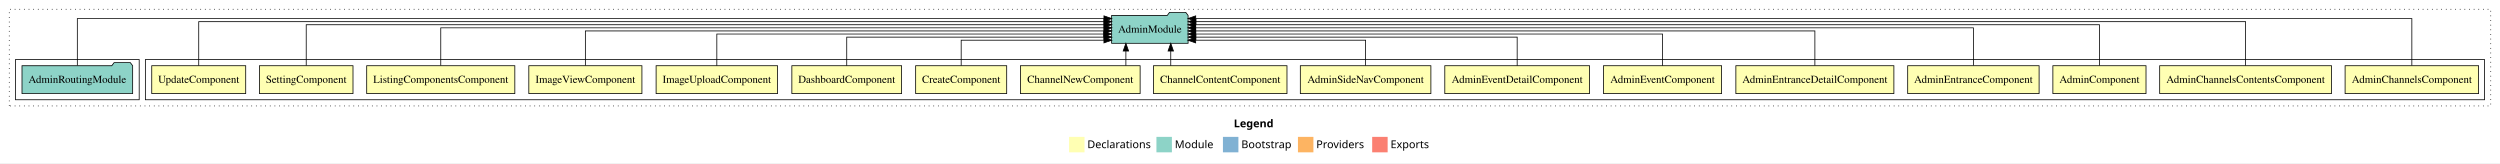
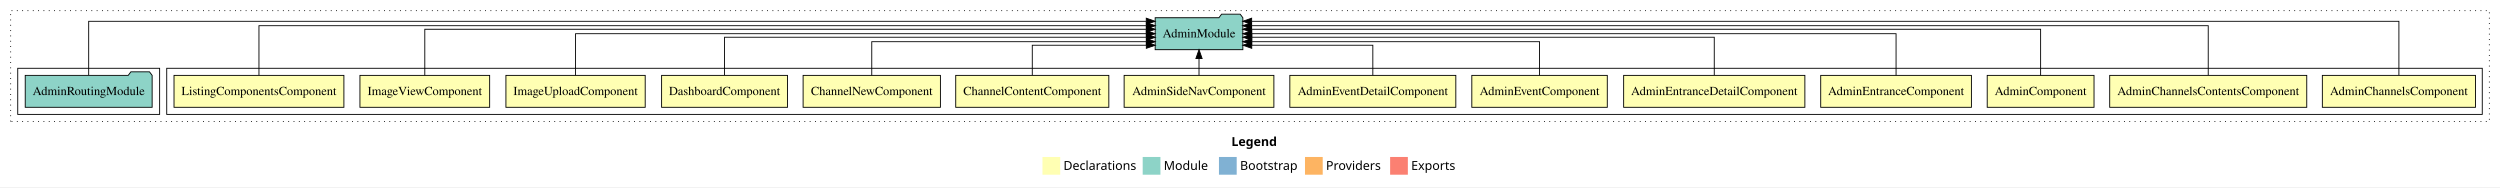
- <svg xmlns="http://www.w3.org/2000/svg" width="3233pt" height="211pt" viewBox="0.00 0.00 3233.00 211.00">
+ <svg xmlns="http://www.w3.org/2000/svg" width="2819pt" height="211pt" viewBox="0.00 0.00 2819.00 211.00">
  <g id="graph0" class="graph" transform="scale(1 1) rotate(0) translate(4 207)">
-     <polygon fill="#ffffff" stroke="transparent" points="-4,4 -4,-207 3229,-207 3229,4 -4,4" />
-     <text text-anchor="start" x="1591.509" y="-42.4" font-family="sans-serif" font-weight="bold" font-size="14.00" fill="#000000">Legend</text>
-     <polygon fill="#ffffb3" stroke="transparent" points="1378.5,-10 1378.5,-30 1398.5,-30 1398.5,-10 1378.5,-10" />
-     <text text-anchor="start" x="1402.129" y="-15.4" font-family="sans-serif" font-size="14.00" fill="#000000">  Declarations</text>
-     <polygon fill="#8dd3c7" stroke="transparent" points="1491.5,-10 1491.5,-30 1511.5,-30 1511.5,-10 1491.5,-10" />
-     <text text-anchor="start" x="1515.225" y="-15.4" font-family="sans-serif" font-size="14.00" fill="#000000">  Module</text>
-     <polygon fill="#80b1d3" stroke="transparent" points="1577.5,-10 1577.5,-30 1597.5,-30 1597.5,-10 1577.5,-10" />
-     <text text-anchor="start" x="1601.281" y="-15.4" font-family="sans-serif" font-size="14.00" fill="#000000">  Bootstrap</text>
-     <polygon fill="#fdb462" stroke="transparent" points="1674.5,-10 1674.5,-30 1694.5,-30 1694.5,-10 1674.5,-10" />
-     <text text-anchor="start" x="1698.173" y="-15.4" font-family="sans-serif" font-size="14.00" fill="#000000">  Providers</text>
-     <polygon fill="#fb8072" stroke="transparent" points="1770.5,-10 1770.5,-30 1790.5,-30 1790.5,-10 1770.5,-10" />
-     <text text-anchor="start" x="1794.226" y="-15.4" font-family="sans-serif" font-size="14.00" fill="#000000">  Exports</text>
+     <polygon fill="#ffffff" stroke="transparent" points="-4,4 -4,-207 2815,-207 2815,4 -4,4" />
+     <text text-anchor="start" x="1384.509" y="-42.4" font-family="sans-serif" font-weight="bold" font-size="14.00" fill="#000000">Legend</text>
+     <polygon fill="#ffffb3" stroke="transparent" points="1171.5,-10 1171.5,-30 1191.5,-30 1191.5,-10 1171.5,-10" />
+     <text text-anchor="start" x="1195.129" y="-15.4" font-family="sans-serif" font-size="14.00" fill="#000000">  Declarations</text>
+     <polygon fill="#8dd3c7" stroke="transparent" points="1284.5,-10 1284.5,-30 1304.5,-30 1304.5,-10 1284.5,-10" />
+     <text text-anchor="start" x="1308.225" y="-15.4" font-family="sans-serif" font-size="14.00" fill="#000000">  Module</text>
+     <polygon fill="#80b1d3" stroke="transparent" points="1370.5,-10 1370.5,-30 1390.5,-30 1390.5,-10 1370.5,-10" />
+     <text text-anchor="start" x="1394.281" y="-15.4" font-family="sans-serif" font-size="14.00" fill="#000000">  Bootstrap</text>
+     <polygon fill="#fdb462" stroke="transparent" points="1467.5,-10 1467.5,-30 1487.5,-30 1487.5,-10 1467.5,-10" />
+     <text text-anchor="start" x="1491.173" y="-15.4" font-family="sans-serif" font-size="14.00" fill="#000000">  Providers</text>
+     <polygon fill="#fb8072" stroke="transparent" points="1563.5,-10 1563.5,-30 1583.5,-30 1583.5,-10 1563.5,-10" />
+     <text text-anchor="start" x="1587.226" y="-15.4" font-family="sans-serif" font-size="14.00" fill="#000000">  Exports</text>
    <g id="clust1" class="cluster">
-       <polygon fill="none" stroke="#000000" stroke-dasharray="1,5" points="8,-70 8,-195 3217,-195 3217,-70 8,-70" />
+       <polygon fill="none" stroke="#000000" stroke-dasharray="1,5" points="8,-70 8,-195 2803,-195 2803,-70 8,-70" />
    </g>
    <g id="clust2" class="cluster">
-       <polygon fill="none" stroke="#000000" points="184,-78 184,-130 3209,-130 3209,-78 184,-78" />
+       <polygon fill="none" stroke="#000000" points="184,-78 184,-130 2795,-130 2795,-78 184,-78" />
    </g>
-     <g id="clust20" class="cluster">
+     <g id="clust17" class="cluster">
      <polygon fill="none" stroke="#000000" points="16,-78 16,-130 176,-130 176,-78 16,-78" />
    </g>
    <g id="node1" class="node">
-       <polygon fill="#ffffb3" stroke="#000000" points="3201.322,-122 3028.678,-122 3028.678,-86 3201.322,-86 3201.322,-122" />
-       <text text-anchor="middle" x="3115" y="-99.8" font-family="Times,serif" font-size="14.00" fill="#000000">AdminChannelsComponent</text>
+       <polygon fill="#ffffb3" stroke="#000000" points="2787.322,-122 2614.678,-122 2614.678,-86 2787.322,-86 2787.322,-122" />
+       <text text-anchor="middle" x="2701" y="-99.8" font-family="Times,serif" font-size="14.00" fill="#000000">AdminChannelsComponent</text>
    </g>
-     <g id="node18" class="node">
-       <polygon fill="#8dd3c7" stroke="#000000" points="1532.439,-187 1529.439,-191 1508.439,-191 1505.439,-187 1433.561,-187 1433.561,-151 1532.439,-151 1532.439,-187" />
-       <text text-anchor="middle" x="1483" y="-164.8" font-family="Times,serif" font-size="14.00" fill="#000000">AdminModule</text>
+     <g id="node15" class="node">
+       <polygon fill="#8dd3c7" stroke="#000000" points="1397.439,-187 1394.439,-191 1373.439,-191 1370.439,-187 1298.561,-187 1298.561,-151 1397.439,-151 1397.439,-187" />
+       <text text-anchor="middle" x="1348" y="-164.8" font-family="Times,serif" font-size="14.00" fill="#000000">AdminModule</text>
    </g>
    <g id="edge1" class="edge">
-       <path fill="none" stroke="#000000" d="M3115,-122.323C3115,-145.66 3115,-183 3115,-183 3115,-183 1542.287,-183 1542.287,-183" />
-       <polygon fill="#000000" stroke="#000000" points="1542.287,-179.5 1532.287,-183 1542.287,-186.5 1542.287,-179.5" />
+       <path fill="none" stroke="#000000" d="M2701,-122.323C2701,-145.66 2701,-183 2701,-183 2701,-183 1407.355,-183 1407.355,-183" />
+       <polygon fill="#000000" stroke="#000000" points="1407.355,-179.5 1397.355,-183 1407.355,-186.5 1407.355,-179.5" />
    </g>
    <g id="node2" class="node">
-       <polygon fill="#ffffb3" stroke="#000000" points="3011.098,-122 2788.902,-122 2788.902,-86 3011.098,-86 3011.098,-122" />
-       <text text-anchor="middle" x="2900" y="-99.8" font-family="Times,serif" font-size="14.00" fill="#000000">AdminChannelsContentsComponent</text>
+       <polygon fill="#ffffb3" stroke="#000000" points="2597.098,-122 2374.902,-122 2374.902,-86 2597.098,-86 2597.098,-122" />
+       <text text-anchor="middle" x="2486" y="-99.8" font-family="Times,serif" font-size="14.00" fill="#000000">AdminChannelsContentsComponent</text>
    </g>
    <g id="edge2" class="edge">
-       <path fill="none" stroke="#000000" d="M2900,-122.155C2900,-144.352 2900,-179 2900,-179 2900,-179 1542.601,-179 1542.601,-179" />
-       <polygon fill="#000000" stroke="#000000" points="1542.601,-175.5 1532.601,-179 1542.601,-182.5 1542.601,-175.5" />
+       <path fill="none" stroke="#000000" d="M2486,-122.292C2486,-144.206 2486,-178 2486,-178 2486,-178 1407.264,-178 1407.264,-178" />
+       <polygon fill="#000000" stroke="#000000" points="1407.264,-174.5 1397.264,-178 1407.264,-181.5 1407.264,-174.5" />
    </g>
    <g id="node3" class="node">
-       <polygon fill="#ffffb3" stroke="#000000" points="2771.22,-122 2650.78,-122 2650.78,-86 2771.22,-86 2771.22,-122" />
-       <text text-anchor="middle" x="2711" y="-99.8" font-family="Times,serif" font-size="14.00" fill="#000000">AdminComponent</text>
+       <polygon fill="#ffffb3" stroke="#000000" points="2357.22,-122 2236.78,-122 2236.78,-86 2357.22,-86 2357.22,-122" />
+       <text text-anchor="middle" x="2297" y="-99.8" font-family="Times,serif" font-size="14.00" fill="#000000">AdminComponent</text>
    </g>
    <g id="edge3" class="edge">
-       <path fill="none" stroke="#000000" d="M2711,-122.284C2711,-143.321 2711,-175 2711,-175 2711,-175 1542.278,-175 1542.278,-175" />
-       <polygon fill="#000000" stroke="#000000" points="1542.278,-171.5 1532.278,-175 1542.278,-178.5 1542.278,-171.5" />
+       <path fill="none" stroke="#000000" d="M2297,-122.027C2297,-142.767 2297,-174 2297,-174 2297,-174 1407.355,-174 1407.355,-174" />
+       <polygon fill="#000000" stroke="#000000" points="1407.355,-170.5 1397.355,-174 1407.355,-177.5 1407.355,-170.5" />
    </g>
    <g id="node4" class="node">
-       <polygon fill="#ffffb3" stroke="#000000" points="2632.968,-122 2463.032,-122 2463.032,-86 2632.968,-86 2632.968,-122" />
-       <text text-anchor="middle" x="2548" y="-99.8" font-family="Times,serif" font-size="14.00" fill="#000000">AdminEntranceComponent</text>
+       <polygon fill="#ffffb3" stroke="#000000" points="2218.968,-122 2049.032,-122 2049.032,-86 2218.968,-86 2218.968,-122" />
+       <text text-anchor="middle" x="2134" y="-99.8" font-family="Times,serif" font-size="14.00" fill="#000000">AdminEntranceComponent</text>
    </g>
    <g id="edge4" class="edge">
-       <path fill="none" stroke="#000000" d="M2548,-122.308C2548,-142.145 2548,-171 2548,-171 2548,-171 1542.231,-171 1542.231,-171" />
-       <polygon fill="#000000" stroke="#000000" points="1542.231,-167.5 1532.231,-171 1542.231,-174.5 1542.231,-167.5" />
+       <path fill="none" stroke="#000000" d="M2134,-122.106C2134,-141.339 2134,-169 2134,-169 2134,-169 1407.466,-169 1407.466,-169" />
+       <polygon fill="#000000" stroke="#000000" points="1407.466,-165.5 1397.466,-169 1407.466,-172.5 1407.466,-165.5" />
    </g>
    <g id="node5" class="node">
-       <polygon fill="#ffffb3" stroke="#000000" points="2445.175,-122 2240.825,-122 2240.825,-86 2445.175,-86 2445.175,-122" />
-       <text text-anchor="middle" x="2343" y="-99.8" font-family="Times,serif" font-size="14.00" fill="#000000">AdminEntranceDetailComponent</text>
+       <polygon fill="#ffffb3" stroke="#000000" points="2031.176,-122 1826.824,-122 1826.824,-86 2031.176,-86 2031.176,-122" />
+       <text text-anchor="middle" x="1929" y="-99.8" font-family="Times,serif" font-size="14.00" fill="#000000">AdminEntranceDetailComponent</text>
    </g>
    <g id="edge5" class="edge">
-       <path fill="none" stroke="#000000" d="M2343,-122.222C2343,-140.828 2343,-167 2343,-167 2343,-167 1542.326,-167 1542.326,-167" />
-       <polygon fill="#000000" stroke="#000000" points="1542.326,-163.5 1532.326,-167 1542.326,-170.5 1542.326,-163.5" />
+       <path fill="none" stroke="#000000" d="M1929,-122.302C1929,-140.27 1929,-165 1929,-165 1929,-165 1407.536,-165 1407.536,-165" />
+       <polygon fill="#000000" stroke="#000000" points="1407.536,-161.5 1397.536,-165 1407.536,-168.5 1407.536,-161.5" />
    </g>
    <g id="node6" class="node">
-       <polygon fill="#ffffb3" stroke="#000000" points="2222.378,-122 2069.622,-122 2069.622,-86 2222.378,-86 2222.378,-122" />
-       <text text-anchor="middle" x="2146" y="-99.8" font-family="Times,serif" font-size="14.00" fill="#000000">AdminEventComponent</text>
+       <polygon fill="#ffffb3" stroke="#000000" points="1808.378,-122 1655.622,-122 1655.622,-86 1808.378,-86 1808.378,-122" />
+       <text text-anchor="middle" x="1732" y="-99.8" font-family="Times,serif" font-size="14.00" fill="#000000">AdminEventComponent</text>
    </g>
    <g id="edge6" class="edge">
-       <path fill="none" stroke="#000000" d="M2146,-122.022C2146,-139.373 2146,-163 2146,-163 2146,-163 1542.291,-163 1542.291,-163" />
-       <polygon fill="#000000" stroke="#000000" points="1542.291,-159.5 1532.291,-163 1542.291,-166.5 1542.291,-159.5" />
+       <path fill="none" stroke="#000000" d="M1732,-122.027C1732,-138.398 1732,-160 1732,-160 1732,-160 1407.415,-160 1407.415,-160" />
+       <polygon fill="#000000" stroke="#000000" points="1407.415,-156.5 1397.415,-160 1407.415,-163.5 1407.415,-156.5" />
    </g>
    <g id="node7" class="node">
-       <polygon fill="#ffffb3" stroke="#000000" points="2051.586,-122 1864.414,-122 1864.414,-86 2051.586,-86 2051.586,-122" />
-       <text text-anchor="middle" x="1958" y="-99.8" font-family="Times,serif" font-size="14.00" fill="#000000">AdminEventDetailComponent</text>
+       <polygon fill="#ffffb3" stroke="#000000" points="1637.586,-122 1450.414,-122 1450.414,-86 1637.586,-86 1637.586,-122" />
+       <text text-anchor="middle" x="1544" y="-99.8" font-family="Times,serif" font-size="14.00" fill="#000000">AdminEventDetailComponent</text>
    </g>
    <g id="edge7" class="edge">
-       <path fill="none" stroke="#000000" d="M1958,-122.009C1958,-138.049 1958,-159 1958,-159 1958,-159 1542.489,-159 1542.489,-159" />
-       <polygon fill="#000000" stroke="#000000" points="1542.489,-155.5 1532.489,-159 1542.489,-162.5 1542.489,-155.5" />
+       <path fill="none" stroke="#000000" d="M1544,-122.187C1544,-137.182 1544,-156 1544,-156 1544,-156 1407.459,-156 1407.459,-156" />
+       <polygon fill="#000000" stroke="#000000" points="1407.459,-152.5 1397.459,-156 1407.459,-159.5 1407.459,-152.5" />
    </g>
    <g id="node8" class="node">
-       <polygon fill="#ffffb3" stroke="#000000" points="1846.43,-122 1677.57,-122 1677.57,-86 1846.43,-86 1846.43,-122" />
-       <text text-anchor="middle" x="1762" y="-99.8" font-family="Times,serif" font-size="14.00" fill="#000000">AdminSideNavComponent</text>
+       <polygon fill="#ffffb3" stroke="#000000" points="1432.43,-122 1263.57,-122 1263.57,-86 1432.43,-86 1432.43,-122" />
+       <text text-anchor="middle" x="1348" y="-99.8" font-family="Times,serif" font-size="14.00" fill="#000000">AdminSideNavComponent</text>
    </g>
    <g id="edge8" class="edge">
-       <path fill="none" stroke="#000000" d="M1762,-122.124C1762,-136.783 1762,-155 1762,-155 1762,-155 1542.237,-155 1542.237,-155" />
-       <polygon fill="#000000" stroke="#000000" points="1542.237,-151.5 1532.237,-155 1542.237,-158.5 1542.237,-151.5" />
+       <path fill="none" stroke="#000000" d="M1348,-122.106C1348,-122.106 1348,-140.991 1348,-140.991" />
+       <polygon fill="#000000" stroke="#000000" points="1344.5,-140.991 1348,-150.991 1351.5,-140.991 1344.5,-140.991" />
    </g>
    <g id="node9" class="node">
-       <polygon fill="#ffffb3" stroke="#000000" points="1660.322,-122 1487.678,-122 1487.678,-86 1660.322,-86 1660.322,-122" />
-       <text text-anchor="middle" x="1574" y="-99.8" font-family="Times,serif" font-size="14.00" fill="#000000">ChannelContentComponent</text>
+       <polygon fill="#ffffb3" stroke="#000000" points="1246.322,-122 1073.678,-122 1073.678,-86 1246.322,-86 1246.322,-122" />
+       <text text-anchor="middle" x="1160" y="-99.8" font-family="Times,serif" font-size="14.00" fill="#000000">ChannelContentComponent</text>
    </g>
    <g id="edge9" class="edge">
-       <path fill="none" stroke="#000000" d="M1510.029,-122.106C1510.029,-122.106 1510.029,-140.991 1510.029,-140.991" />
-       <polygon fill="#000000" stroke="#000000" points="1506.529,-140.991 1510.029,-150.991 1513.529,-140.991 1506.529,-140.991" />
+       <path fill="none" stroke="#000000" d="M1160,-122.187C1160,-137.182 1160,-156 1160,-156 1160,-156 1288.605,-156 1288.605,-156" />
+       <polygon fill="#000000" stroke="#000000" points="1288.605,-159.5 1298.605,-156 1288.605,-152.5 1288.605,-159.5" />
    </g>
    <g id="node10" class="node">
-       <polygon fill="#ffffb3" stroke="#000000" points="1470.417,-122 1315.583,-122 1315.583,-86 1470.417,-86 1470.417,-122" />
-       <text text-anchor="middle" x="1393" y="-99.8" font-family="Times,serif" font-size="14.00" fill="#000000">ChannelNewComponent</text>
+       <polygon fill="#ffffb3" stroke="#000000" points="1056.417,-122 901.583,-122 901.583,-86 1056.417,-86 1056.417,-122" />
+       <text text-anchor="middle" x="979" y="-99.8" font-family="Times,serif" font-size="14.00" fill="#000000">ChannelNewComponent</text>
    </g>
    <g id="edge10" class="edge">
-       <path fill="none" stroke="#000000" d="M1451.995,-122.106C1451.995,-122.106 1451.995,-140.991 1451.995,-140.991" />
-       <polygon fill="#000000" stroke="#000000" points="1448.495,-140.991 1451.995,-150.991 1455.495,-140.991 1448.495,-140.991" />
+       <path fill="none" stroke="#000000" d="M979,-122.027C979,-138.398 979,-160 979,-160 979,-160 1288.618,-160 1288.618,-160" />
+       <polygon fill="#000000" stroke="#000000" points="1288.618,-163.5 1298.618,-160 1288.618,-156.5 1288.618,-163.5" />
    </g>
    <g id="node11" class="node">
-       <polygon fill="#ffffb3" stroke="#000000" points="1297.864,-122 1180.136,-122 1180.136,-86 1297.864,-86 1297.864,-122" />
-       <text text-anchor="middle" x="1239" y="-99.8" font-family="Times,serif" font-size="14.00" fill="#000000">CreateComponent</text>
+       <polygon fill="#ffffb3" stroke="#000000" points="883.973,-122 742.027,-122 742.027,-86 883.973,-86 883.973,-122" />
+       <text text-anchor="middle" x="813" y="-99.8" font-family="Times,serif" font-size="14.00" fill="#000000">DashboardComponent</text>
    </g>
    <g id="edge11" class="edge">
-       <path fill="none" stroke="#000000" d="M1239,-122.124C1239,-136.783 1239,-155 1239,-155 1239,-155 1423.623,-155 1423.623,-155" />
-       <polygon fill="#000000" stroke="#000000" points="1423.623,-158.5 1433.623,-155 1423.623,-151.5 1423.623,-158.5" />
+       <path fill="none" stroke="#000000" d="M813,-122.302C813,-140.27 813,-165 813,-165 813,-165 1288.627,-165 1288.627,-165" />
+       <polygon fill="#000000" stroke="#000000" points="1288.628,-168.5 1298.627,-165 1288.627,-161.5 1288.628,-168.5" />
    </g>
    <g id="node12" class="node">
-       <polygon fill="#ffffb3" stroke="#000000" points="1161.973,-122 1020.027,-122 1020.027,-86 1161.973,-86 1161.973,-122" />
-       <text text-anchor="middle" x="1091" y="-99.8" font-family="Times,serif" font-size="14.00" fill="#000000">DashboardComponent</text>
+       <polygon fill="#ffffb3" stroke="#000000" points="723.525,-122 566.475,-122 566.475,-86 723.525,-86 723.525,-122" />
+       <text text-anchor="middle" x="645" y="-99.8" font-family="Times,serif" font-size="14.00" fill="#000000">ImageUploadComponent</text>
    </g>
    <g id="edge12" class="edge">
-       <path fill="none" stroke="#000000" d="M1091,-122.009C1091,-138.049 1091,-159 1091,-159 1091,-159 1423.75,-159 1423.75,-159" />
-       <polygon fill="#000000" stroke="#000000" points="1423.75,-162.5 1433.75,-159 1423.75,-155.5 1423.75,-162.5" />
+       <path fill="none" stroke="#000000" d="M645,-122.106C645,-141.339 645,-169 645,-169 645,-169 1288.566,-169 1288.566,-169" />
+       <polygon fill="#000000" stroke="#000000" points="1288.566,-172.5 1298.566,-169 1288.566,-165.5 1288.566,-172.5" />
    </g>
    <g id="node13" class="node">
-       <polygon fill="#ffffb3" stroke="#000000" points="1001.525,-122 844.475,-122 844.475,-86 1001.525,-86 1001.525,-122" />
-       <text text-anchor="middle" x="923" y="-99.8" font-family="Times,serif" font-size="14.00" fill="#000000">ImageUploadComponent</text>
+       <polygon fill="#ffffb3" stroke="#000000" points="548.132,-122 401.868,-122 401.868,-86 548.132,-86 548.132,-122" />
+       <text text-anchor="middle" x="475" y="-99.8" font-family="Times,serif" font-size="14.00" fill="#000000">ImageViewComponent</text>
    </g>
    <g id="edge13" class="edge">
-       <path fill="none" stroke="#000000" d="M923,-122.022C923,-139.373 923,-163 923,-163 923,-163 1423.304,-163 1423.304,-163" />
-       <polygon fill="#000000" stroke="#000000" points="1423.304,-166.5 1433.304,-163 1423.304,-159.5 1423.304,-166.5" />
+       <path fill="none" stroke="#000000" d="M475,-122.027C475,-142.767 475,-174 475,-174 475,-174 1288.562,-174 1288.562,-174" />
+       <polygon fill="#000000" stroke="#000000" points="1288.562,-177.5 1298.562,-174 1288.562,-170.5 1288.562,-177.5" />
    </g>
    <g id="node14" class="node">
-       <polygon fill="#ffffb3" stroke="#000000" points="826.132,-122 679.868,-122 679.868,-86 826.132,-86 826.132,-122" />
-       <text text-anchor="middle" x="753" y="-99.8" font-family="Times,serif" font-size="14.00" fill="#000000">ImageViewComponent</text>
+       <polygon fill="#ffffb3" stroke="#000000" points="383.779,-122 192.221,-122 192.221,-86 383.779,-86 383.779,-122" />
+       <text text-anchor="middle" x="288" y="-99.8" font-family="Times,serif" font-size="14.00" fill="#000000">ListingComponentsComponent</text>
    </g>
    <g id="edge14" class="edge">
-       <path fill="none" stroke="#000000" d="M753,-122.222C753,-140.828 753,-167 753,-167 753,-167 1423.684,-167 1423.684,-167" />
-       <polygon fill="#000000" stroke="#000000" points="1423.684,-170.5 1433.684,-167 1423.684,-163.5 1423.684,-170.5" />
-     </g>
-     <g id="node15" class="node">
-       <polygon fill="#ffffb3" stroke="#000000" points="661.779,-122 470.221,-122 470.221,-86 661.779,-86 661.779,-122" />
-       <text text-anchor="middle" x="566" y="-99.8" font-family="Times,serif" font-size="14.00" fill="#000000">ListingComponentsComponent</text>
-     </g>
-     <g id="edge15" class="edge">
-       <path fill="none" stroke="#000000" d="M566,-122.308C566,-142.145 566,-171 566,-171 566,-171 1423.698,-171 1423.698,-171" />
-       <polygon fill="#000000" stroke="#000000" points="1423.698,-174.5 1433.698,-171 1423.698,-167.5 1423.698,-174.5" />
+       <path fill="none" stroke="#000000" d="M288,-122.292C288,-144.206 288,-178 288,-178 288,-178 1288.648,-178 1288.648,-178" />
+       <polygon fill="#000000" stroke="#000000" points="1288.648,-181.5 1298.648,-178 1288.648,-174.5 1288.648,-181.5" />
    </g>
    <g id="node16" class="node">
-       <polygon fill="#ffffb3" stroke="#000000" points="452.501,-122 331.499,-122 331.499,-86 452.501,-86 452.501,-122" />
-       <text text-anchor="middle" x="392" y="-99.8" font-family="Times,serif" font-size="14.00" fill="#000000">SettingComponent</text>
-     </g>
-     <g id="edge16" class="edge">
-       <path fill="none" stroke="#000000" d="M392,-122.284C392,-143.321 392,-175 392,-175 392,-175 1423.645,-175 1423.645,-175" />
-       <polygon fill="#000000" stroke="#000000" points="1423.645,-178.5 1433.645,-175 1423.645,-171.5 1423.645,-178.5" />
-     </g>
-     <g id="node17" class="node">
-       <polygon fill="#ffffb3" stroke="#000000" points="313.759,-122 192.241,-122 192.241,-86 313.759,-86 313.759,-122" />
-       <text text-anchor="middle" x="253" y="-99.8" font-family="Times,serif" font-size="14.00" fill="#000000">UpdateComponent</text>
-     </g>
-     <g id="edge17" class="edge">
-       <path fill="none" stroke="#000000" d="M253,-122.155C253,-144.352 253,-179 253,-179 253,-179 1423.642,-179 1423.642,-179" />
-       <polygon fill="#000000" stroke="#000000" points="1423.642,-182.5 1433.642,-179 1423.642,-175.5 1423.642,-182.5" />
-     </g>
-     <g id="node19" class="node">
      <polygon fill="#8dd3c7" stroke="#000000" points="167.556,-122 164.556,-126 143.556,-126 140.556,-122 24.444,-122 24.444,-86 167.556,-86 167.556,-122" />
      <text text-anchor="middle" x="96" y="-99.8" font-family="Times,serif" font-size="14.00" fill="#000000">AdminRoutingModule</text>
    </g>
-     <g id="edge18" class="edge">
-       <path fill="none" stroke="#000000" d="M96,-122.323C96,-145.66 96,-183 96,-183 96,-183 1423.636,-183 1423.636,-183" />
-       <polygon fill="#000000" stroke="#000000" points="1423.636,-186.5 1433.636,-183 1423.636,-179.5 1423.636,-186.5" />
+     <g id="edge15" class="edge">
+       <path fill="none" stroke="#000000" d="M96,-122.323C96,-145.66 96,-183 96,-183 96,-183 1288.534,-183 1288.534,-183" />
+       <polygon fill="#000000" stroke="#000000" points="1288.534,-186.5 1298.534,-183 1288.534,-179.5 1288.534,-186.5" />
    </g>
  </g>
</svg>
